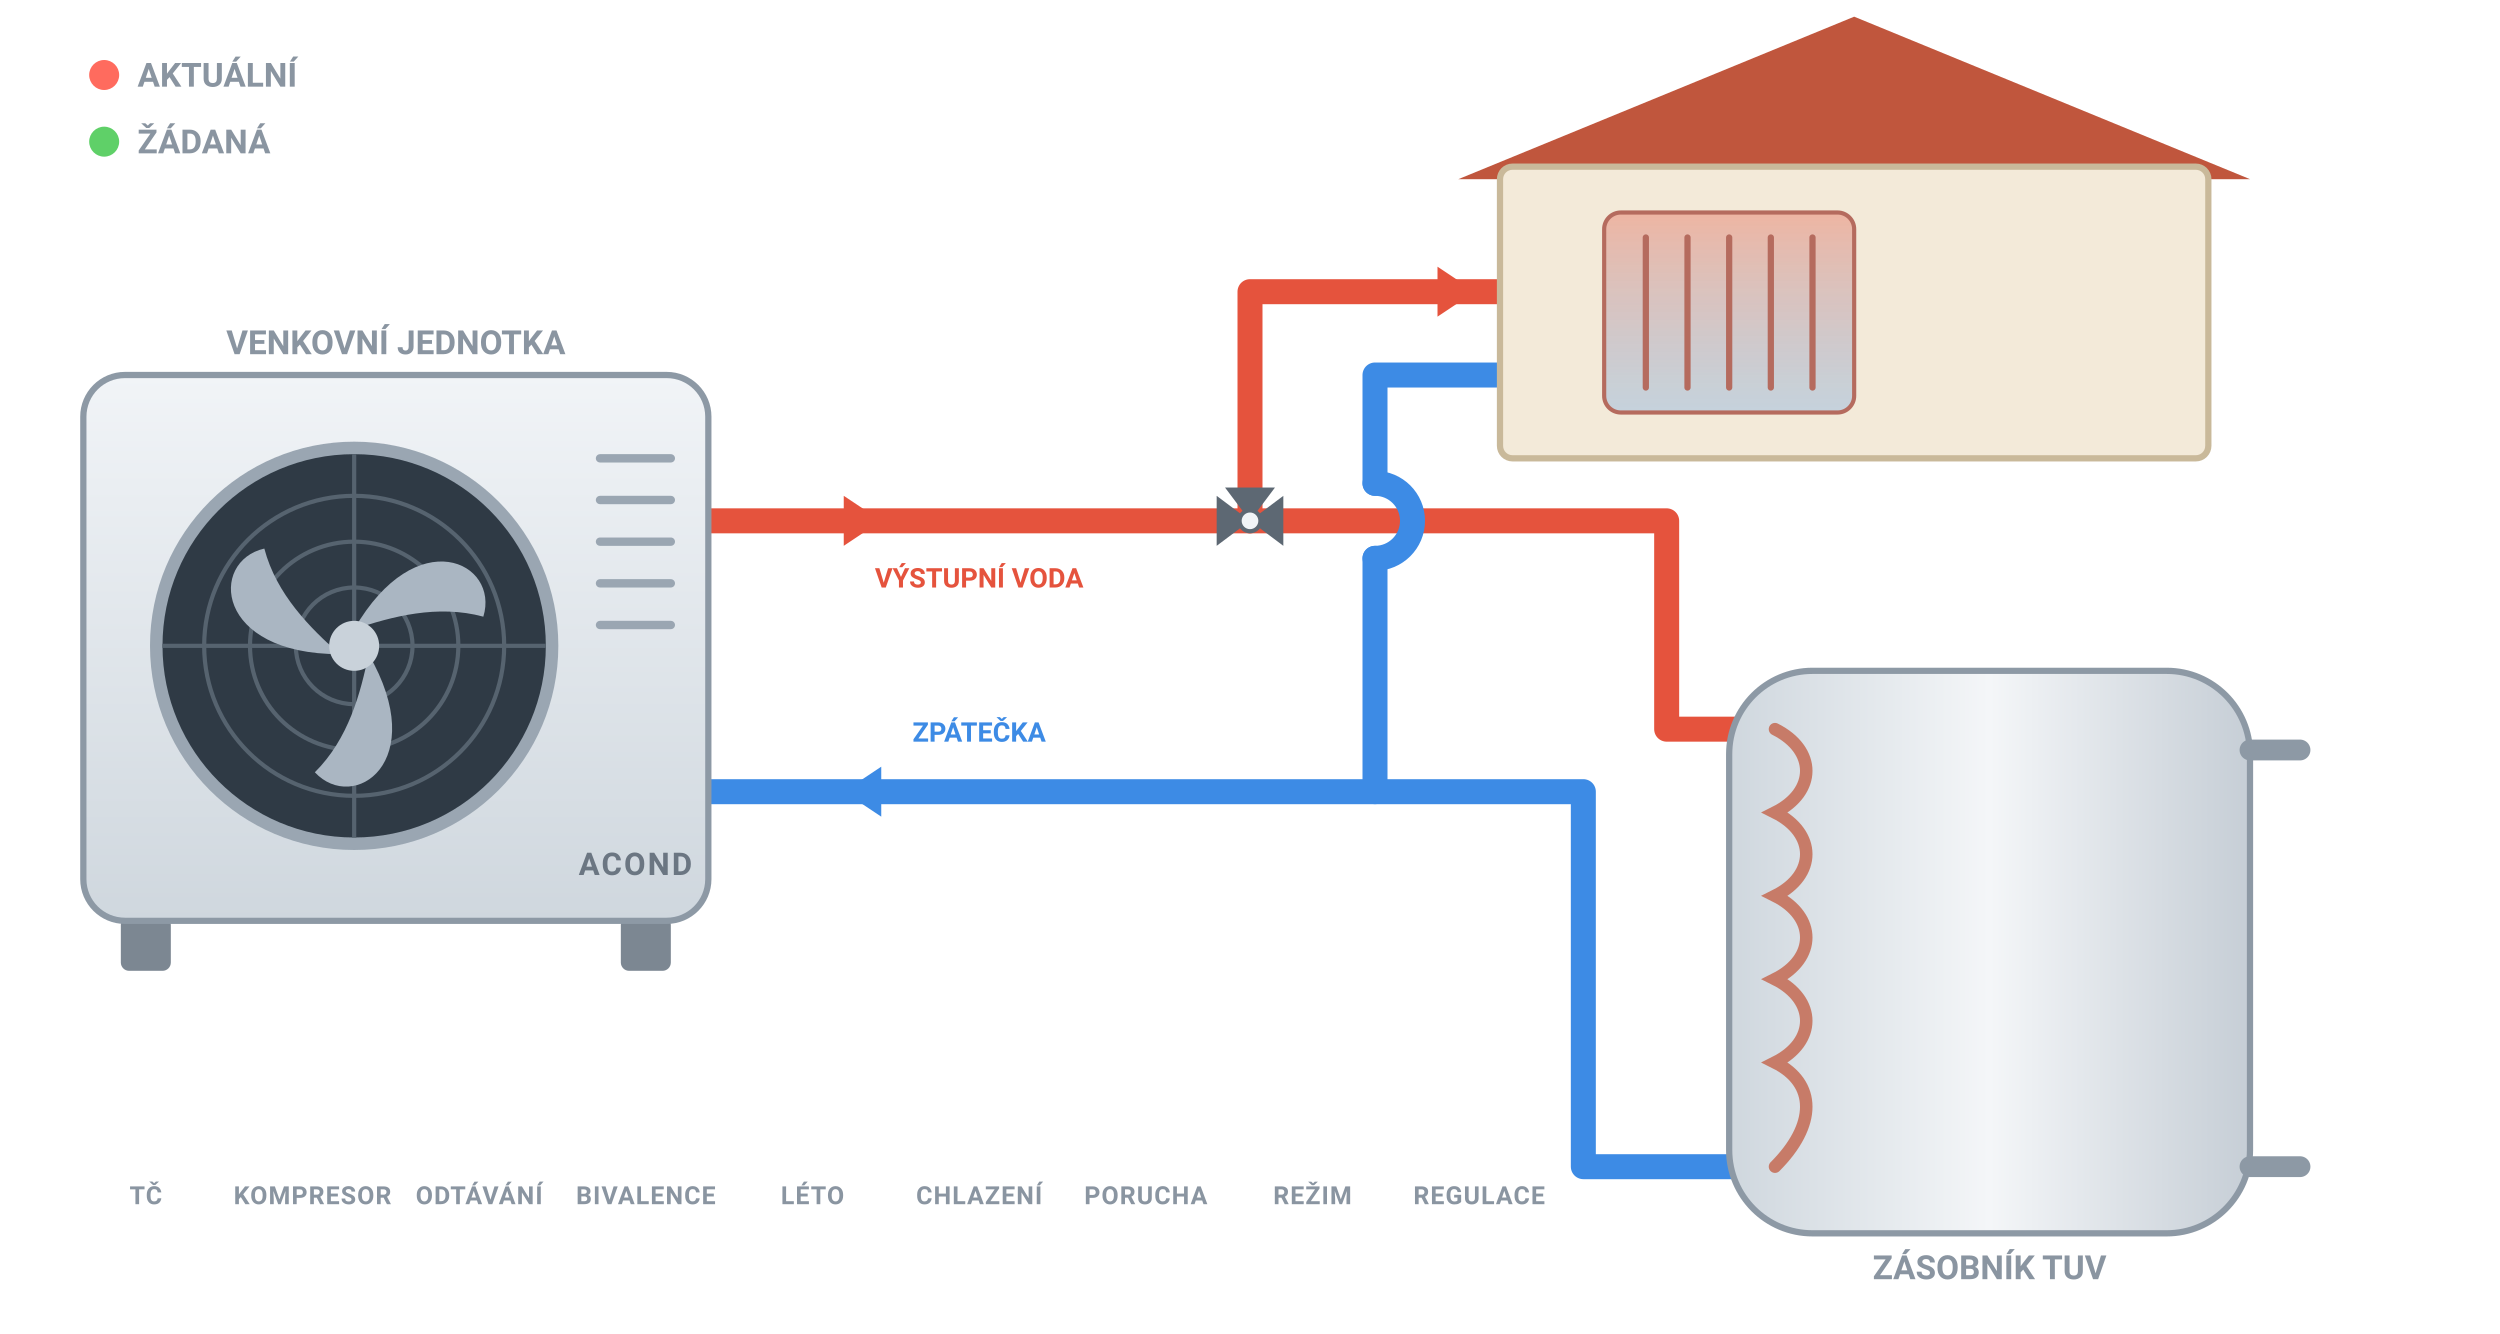
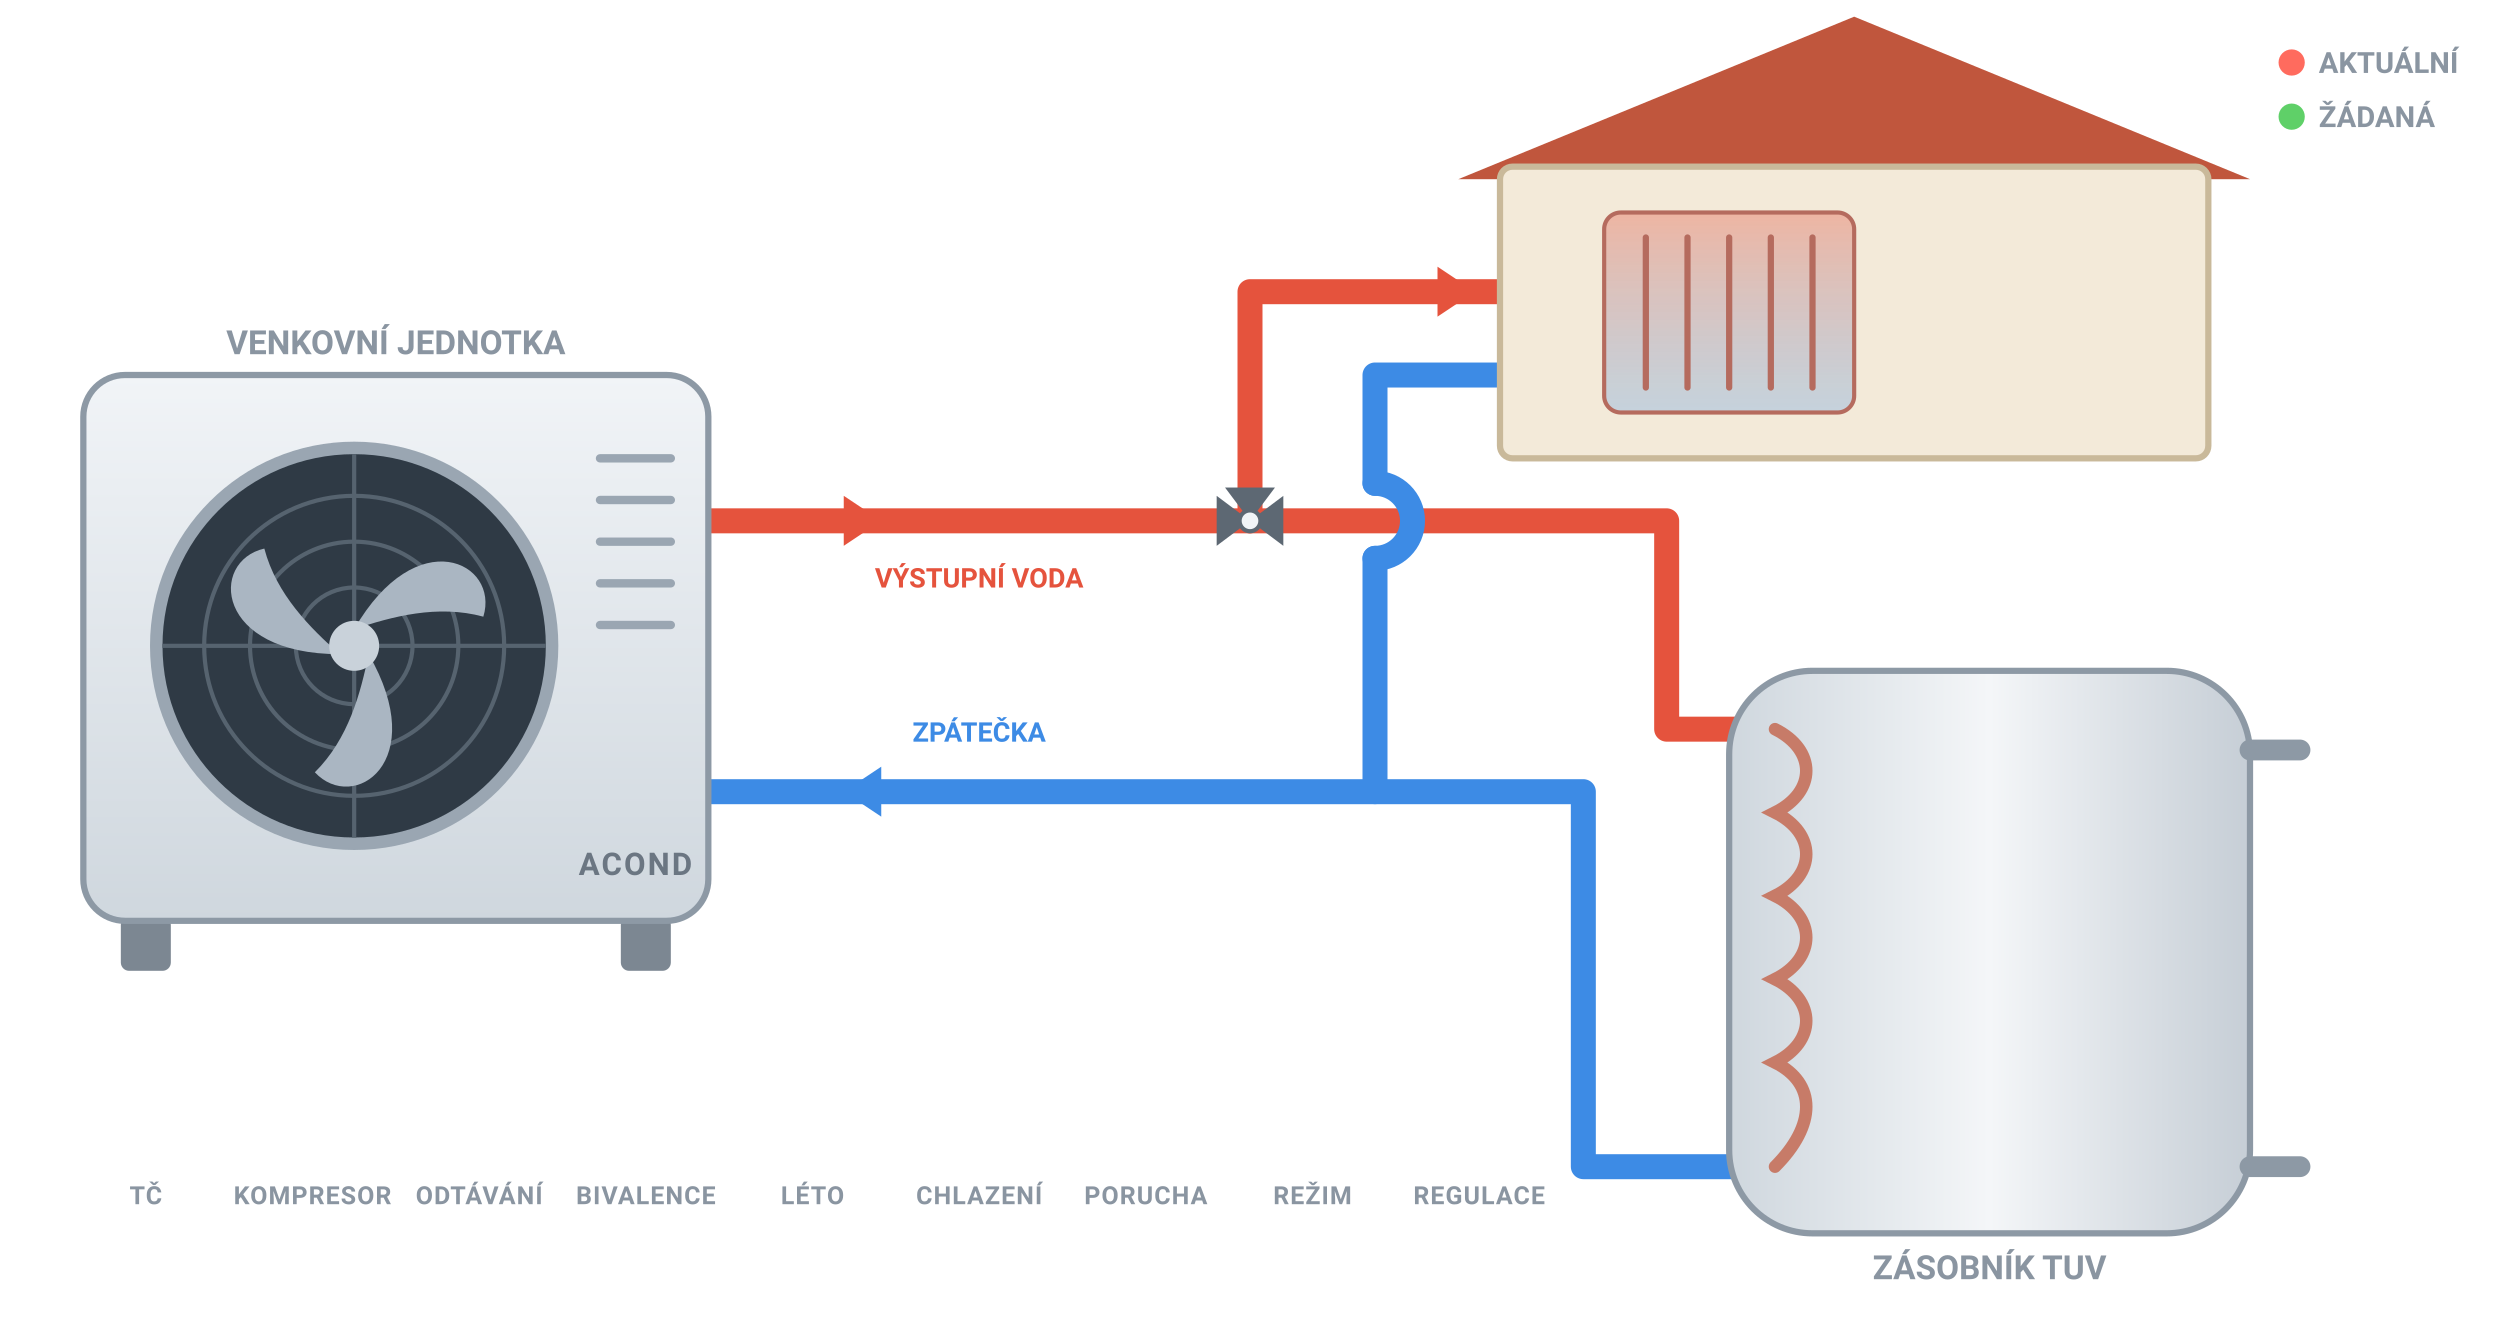
<svg xmlns="http://www.w3.org/2000/svg" viewBox="0 0 1200 640" font-family="Segoe UI, Roboto, Helvetica, Arial, sans-serif">
  <defs>
    <linearGradient id="unit" x1="0" y1="0" x2="0" y2="1">
      <stop offset="0" stop-color="#f1f4f7" />
      <stop offset="1" stop-color="#cfd7de" />
    </linearGradient>
    <linearGradient id="tank" x1="0" y1="0" x2="1" y2="0">
      <stop offset="0" stop-color="#cfd7de" />
      <stop offset=".5" stop-color="#f4f6f8" />
      <stop offset="1" stop-color="#c6ced6" />
    </linearGradient>
    <linearGradient id="hot" x1="0" y1="0" x2="0" y2="1">
      <stop offset="0" stop-color="#e5533d" stop-opacity=".35" />
      <stop offset="1" stop-color="#3d8be5" stop-opacity=".25" />
    </linearGradient>
  </defs>
  <g fill="none" stroke-width="12" stroke-linecap="round" stroke-linejoin="round">
    <path d="M340 250 H800 V350 H852" stroke="#e5533d" />
    <path d="M600 250 V140 H770" stroke="#e5533d" />
    <path d="M770 180 H660 V232 M660 268 V380" stroke="#3d8be5" />
    <path d="M660 232 A18 18 0 0 1 660 268" stroke="#3d8be5" />
    <path d="M340 380 H760 V560 H852" stroke="#3d8be5" />
  </g>
  <g fill="#e5533d">
    <path d="M405 238 l18 12 -18 12z" />
    <path d="M690 128 l18 12 -18 12z" />
  </g>
  <g fill="#3d8be5">
    <path d="M423 368 l-18 12 18 12z" />
  </g>
  <g transform="translate(600 250)">
    <path d="M-16 -12 L0 0 L-16 12Z M16 -12 L0 0 L16 12Z M-12 -16 L0 0 L12 -16Z" fill="#5d6873" />
    <circle r="5" fill="#f1f4f7" stroke="#5d6873" stroke-width="2" />
  </g>
  <rect x="58" y="440" width="24" height="26" rx="4" fill="#7c8792" />
  <rect x="298" y="440" width="24" height="26" rx="4" fill="#7c8792" />
  <rect x="40" y="180" width="300" height="262" rx="20" fill="url(#unit)" stroke="#8d99a5" stroke-width="3" />
  <circle cx="170" cy="310" r="98" fill="#9aa6b2" />
  <circle cx="170" cy="310" r="92" fill="#2f3a45" />
  <g stroke="#56636f" stroke-width="2" fill="none">
    <circle cx="170" cy="310" r="72" />
    <circle cx="170" cy="310" r="50" />
    <circle cx="170" cy="310" r="28" />
    <path d="M78 310 H262 M170 218 V402" />
  </g>
  <g fill="#aab6c2" transform="translate(170 310)">
    <path d="M0 -8 C30 -60 70 -40 62 -14 C40 -20 18 -14 0 -8Z" />
    <path d="M0 -8 C30 -60 70 -40 62 -14 C40 -20 18 -14 0 -8Z" transform="rotate(120)" />
    <path d="M0 -8 C30 -60 70 -40 62 -14 C40 -20 18 -14 0 -8Z" transform="rotate(240)" />
    <circle r="12" fill="#c9d2da" />
  </g>
  <g stroke="#9aa6b2" stroke-width="4" stroke-linecap="round">
    <path d="M288 220 H322 M288 240 H322 M288 260 H322 M288 280 H322 M288 300 H322" />
  </g>
  <text x="305" y="420" text-anchor="middle" font-size="15" font-weight="700" fill="#6b7682" letter-spacing="1">ACOND</text>
  <path d="M700 86 L890 8 L1080 86Z" fill="#c0563d" />
  <rect x="720" y="80" width="340" height="140" rx="6" fill="#f3ead9" stroke="#c9b99a" stroke-width="3" />
  <g transform="translate(770 102)">
    <rect x="0" y="0" width="120" height="96" rx="8" fill="url(#hot)" stroke="#b56b5e" stroke-width="2" />
    <g stroke="#b56b5e" stroke-width="3" stroke-linecap="round">
      <path d="M20 12 V84 M40 12 V84 M60 12 V84 M80 12 V84 M100 12 V84" />
    </g>
  </g>
  <rect x="830" y="322" width="250" height="270" rx="40" fill="url(#tank)" stroke="#8d99a5" stroke-width="3" />
  <path d="M852 350 C872 360 872 380 852 390 C872 400 872 420 852 430 C872 440 872 460 852 470 C872 480 872 500 852 510 C872 520 872 540 852 560" fill="none" stroke="#c46a52" stroke-width="6" stroke-linecap="round" opacity=".85" />
  <path d="M1080 360 h24 M1080 560 h24" stroke="#8d99a5" stroke-width="10" stroke-linecap="round" />
  <g font-size="16" font-weight="600" fill="#8a95a1">
    <text x="190" y="170" text-anchor="middle">VENKOVNÍ JEDNOTKA</text>
    <text x="955" y="614" text-anchor="middle">ZÁSOBNÍK TUV</text>
    <text x="470" y="282" text-anchor="middle" font-size="13" fill="#e5533d">VÝSTUPNÍ VODA</text>
    <text x="470" y="356" text-anchor="middle" font-size="13" fill="#3d8be5">ZPÁTEČKA</text>
    <g font-size="12" letter-spacing=".5">
      <text x="70" y="578" text-anchor="middle">TČ</text>
      <text x="150" y="578" text-anchor="middle">KOMPRESOR</text>
      <text x="230" y="578" text-anchor="middle">ODTÁVÁNÍ</text>
      <text x="310" y="578" text-anchor="middle">BIVALENCE</text>
      <text x="390" y="578" text-anchor="middle">LÉTO</text>
      <text x="470" y="578" text-anchor="middle">CHLAZENÍ</text>
      <text x="550" y="578" text-anchor="middle">PORUCHA</text>
      <text x="630" y="578" text-anchor="middle">REŽIM</text>
      <text x="710" y="578" text-anchor="middle">REGULACE</text>
    </g>
  </g>
-   <g font-size="16" font-weight="600" fill="#8a95a1">
-     <circle cx="50" cy="36" r="7.2" fill="#ff6b5e" />
-     <text x="66" y="41.6">AKTUÁLNÍ</text>
-     <circle cx="50" cy="68" r="7.2" fill="#5fd068" />
-     <text x="66" y="73.6">ŽÁDANÁ</text>
+   <g font-size="14" font-weight="600" fill="#8a95a1">
+     <circle cx="1100" cy="30" r="6.3" fill="#ff6b5e" />
+     <text x="1113" y="35">AKTUÁLNÍ</text>
+     <circle cx="1100" cy="56" r="6.3" fill="#5fd068" />
+     <text x="1113" y="61">ŽÁDANÁ</text>
  </g>
</svg>
